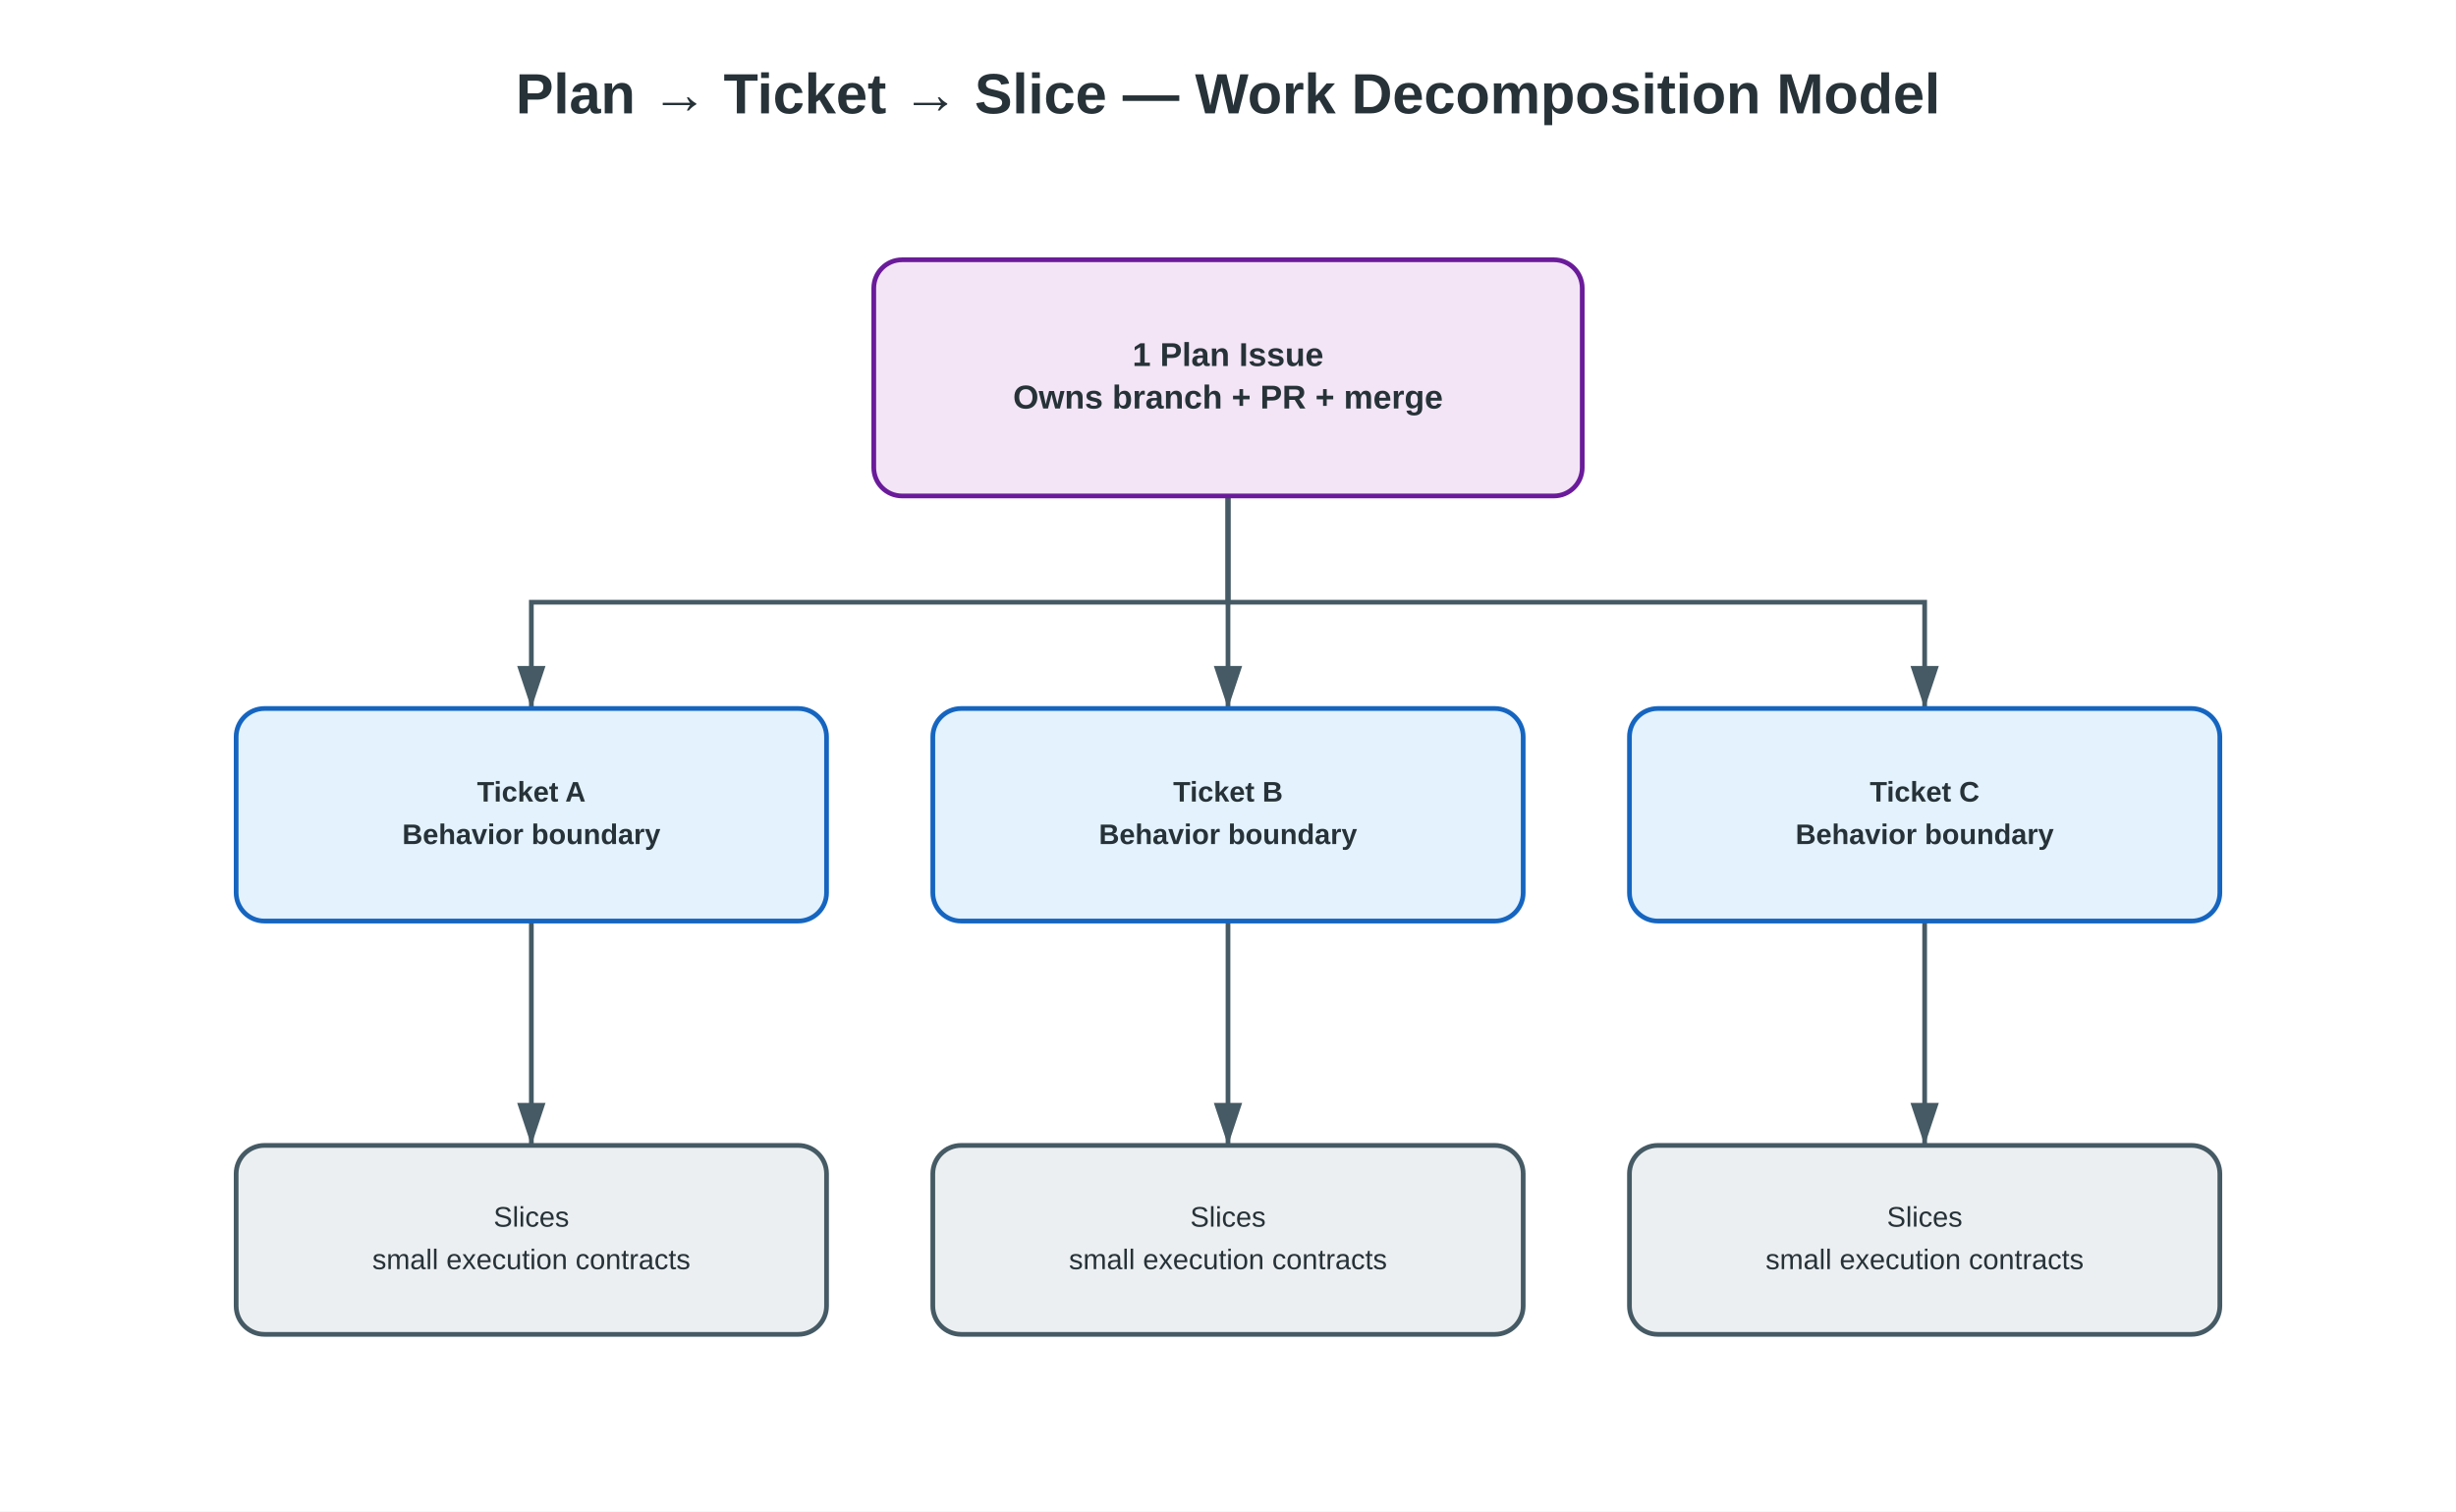
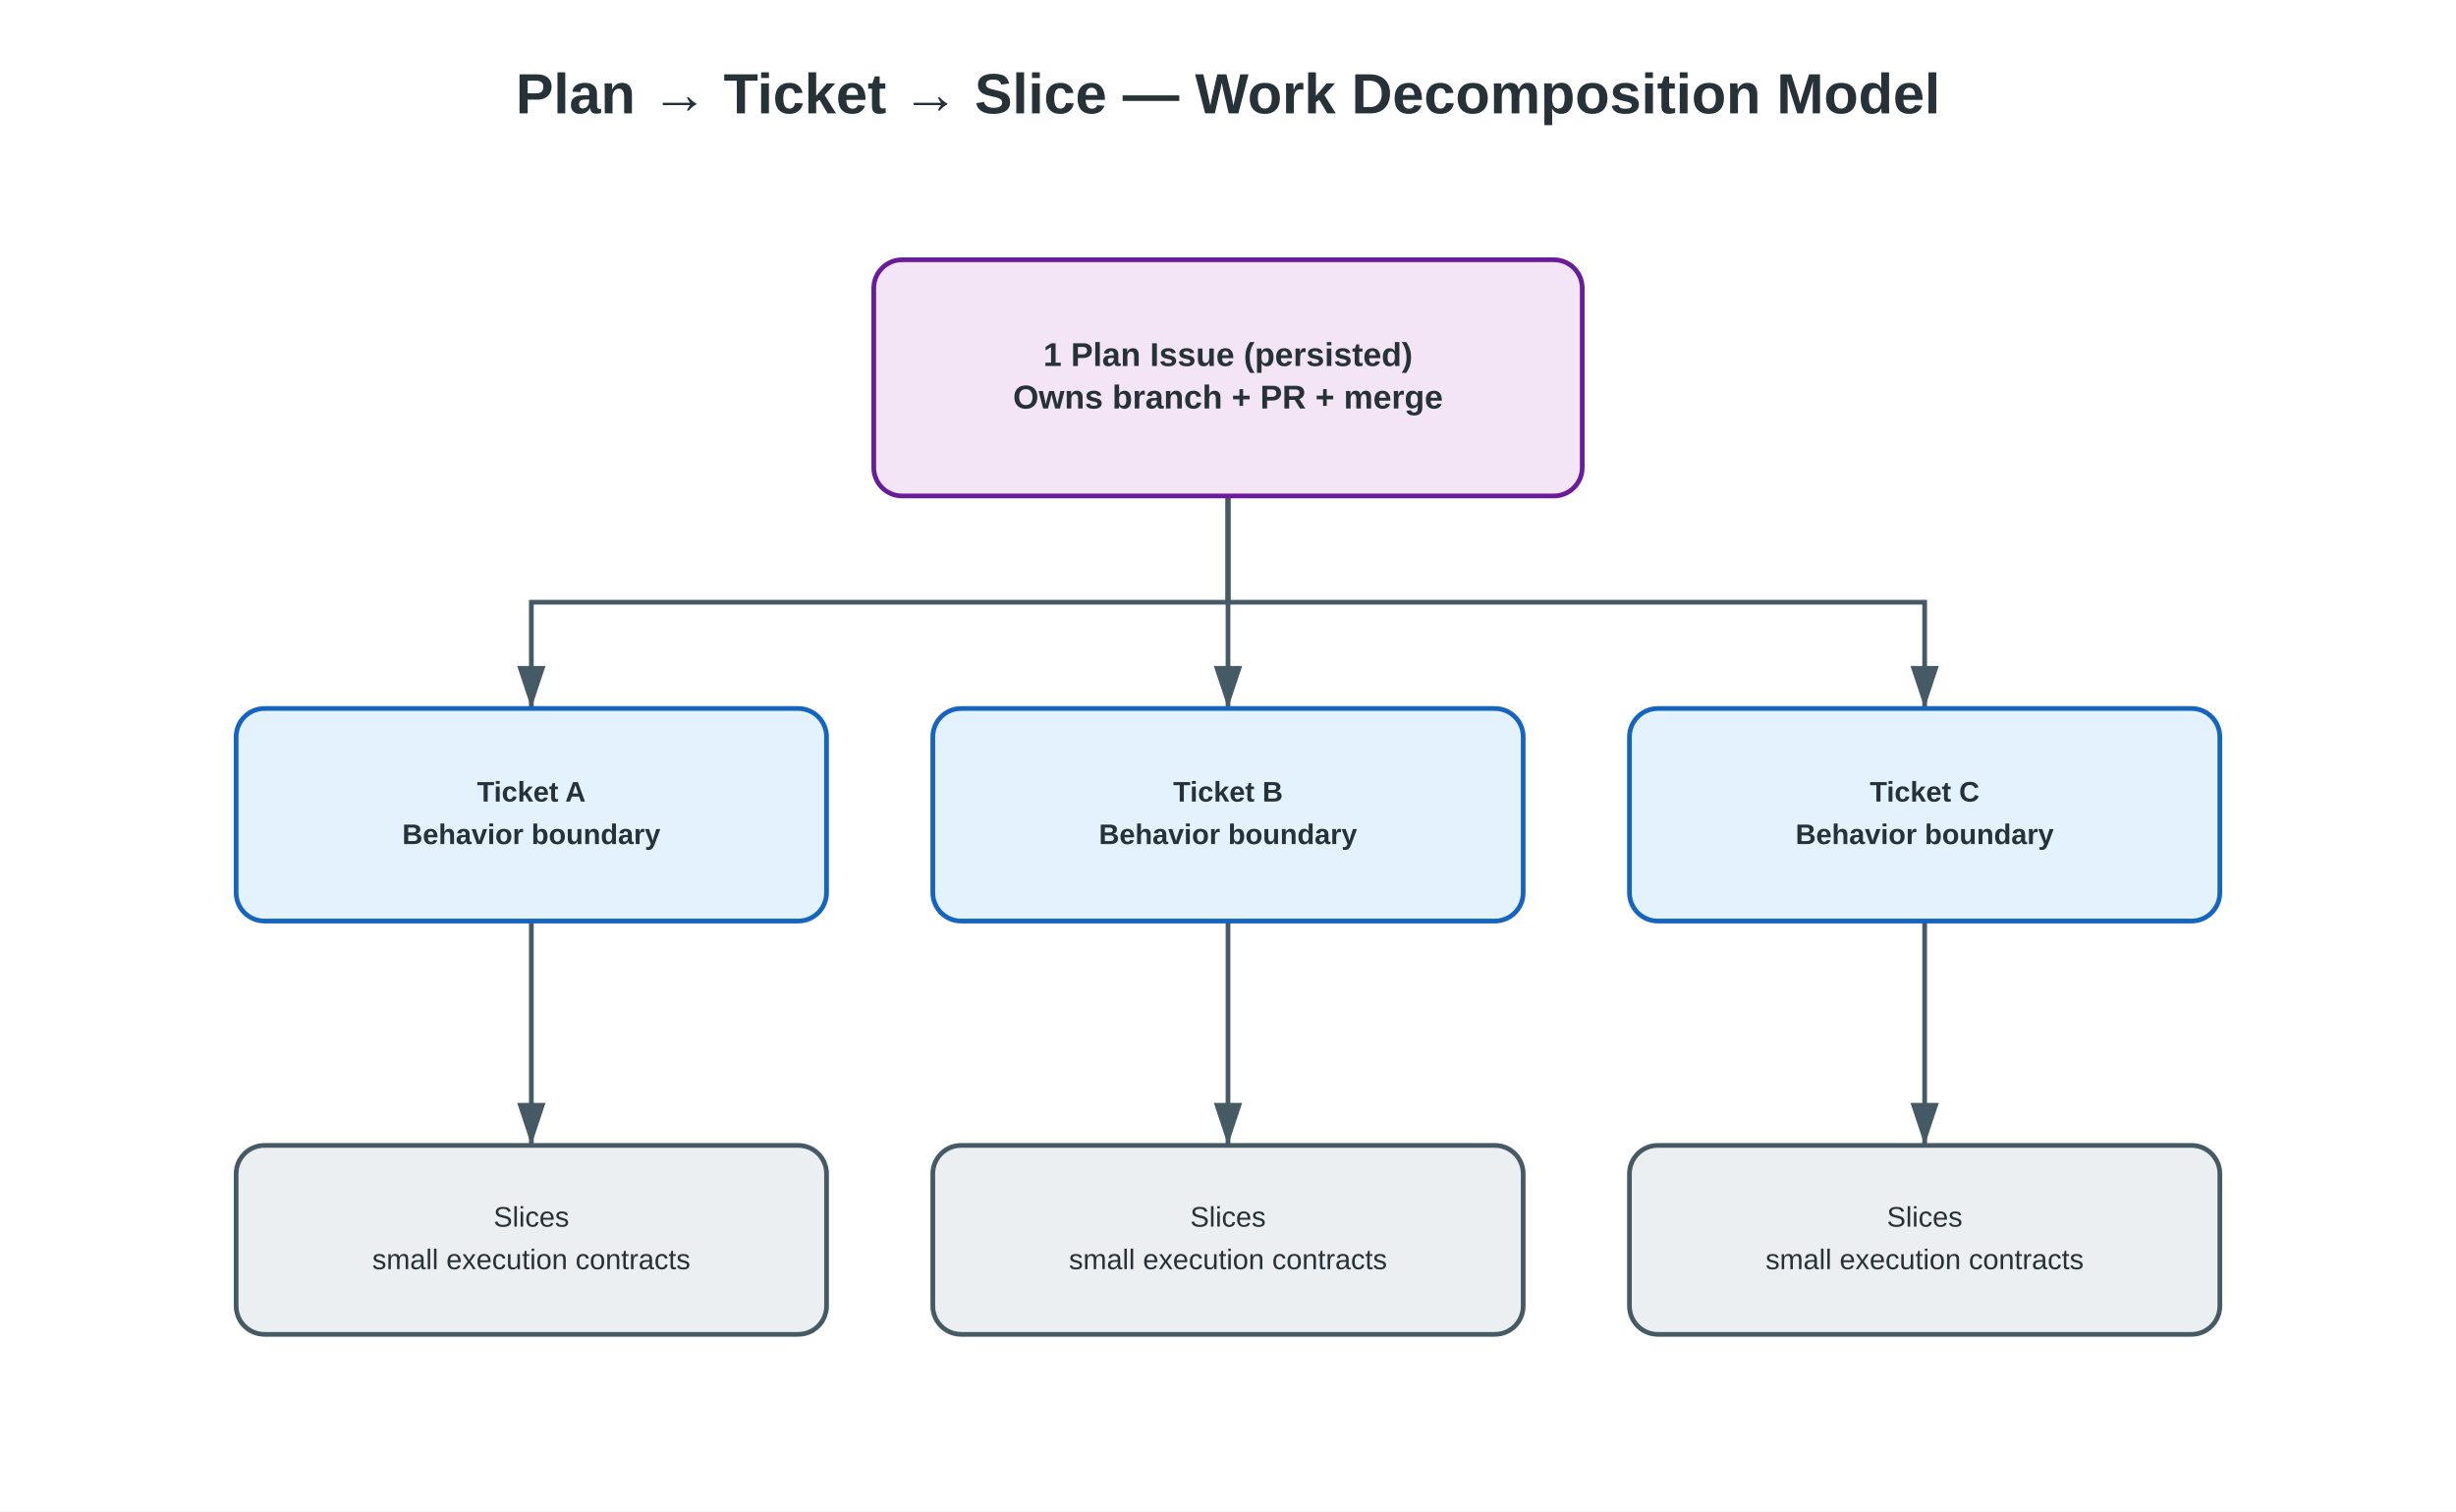
<svg xmlns="http://www.w3.org/2000/svg" width="1040" height="640" viewBox="0 0 1040 640">
  <defs>
    <marker id="arrow" markerWidth="10" markerHeight="10" refX="9" refY="3" orient="auto" markerUnits="strokeWidth">
      <path d="M0,0 L0,6 L9,3 z" fill="#455a64" />
    </marker>
  </defs>
  <rect width="100%" height="100%" fill="#fff" />
  <text x="520" y="48" text-anchor="middle" font-family="Arial" font-size="24" font-weight="700" fill="#263238">Plan → Ticket → Slice — Work Decomposition Model</text>
  <path d="M520,210 V255 H225 V300" fill="none" stroke="#455a64" stroke-width="2" marker-end="url(#arrow)" />
  <path d="M520,210 V255 H520 V300" fill="none" stroke="#455a64" stroke-width="2" marker-end="url(#arrow)" />
  <path d="M520,210 V255 H815 V300" fill="none" stroke="#455a64" stroke-width="2" marker-end="url(#arrow)" />
  <path d="M225,390 V437.5 H225 V485" fill="none" stroke="#455a64" stroke-width="2" marker-end="url(#arrow)" />
  <path d="M520,390 V437.5 H520 V485" fill="none" stroke="#455a64" stroke-width="2" marker-end="url(#arrow)" />
  <path d="M815,390 V437.5 H815 V485" fill="none" stroke="#455a64" stroke-width="2" marker-end="url(#arrow)" />
  <rect x="370" y="110" width="300" height="100" rx="12" fill="#f3e5f5" stroke="#6a1b9a" stroke-width="2" />
-   <text x="520" y="151" text-anchor="middle" dominant-baseline="middle" font-family="Arial" font-size="14" font-weight="700" fill="#263238">1 Plan Issue</text>
+   <text x="520" y="151" text-anchor="middle" dominant-baseline="middle" font-family="Arial" font-size="14" font-weight="700" fill="#263238">1 Plan Issue (persisted)</text>
  <text x="520" y="169" text-anchor="middle" dominant-baseline="middle" font-family="Arial" font-size="14" font-weight="700" fill="#263238">Owns branch + PR + merge</text>
  <rect x="100" y="300" width="250" height="90" rx="12" fill="#e3f2fd" stroke="#1565c0" stroke-width="2" />
  <text x="225" y="336" text-anchor="middle" dominant-baseline="middle" font-family="Arial" font-size="12" font-weight="700" fill="#263238">Ticket A</text>
  <text x="225" y="354" text-anchor="middle" dominant-baseline="middle" font-family="Arial" font-size="12" font-weight="700" fill="#263238">Behavior boundary</text>
  <rect x="395" y="300" width="250" height="90" rx="12" fill="#e3f2fd" stroke="#1565c0" stroke-width="2" />
  <text x="520" y="336" text-anchor="middle" dominant-baseline="middle" font-family="Arial" font-size="12" font-weight="700" fill="#263238">Ticket B</text>
  <text x="520" y="354" text-anchor="middle" dominant-baseline="middle" font-family="Arial" font-size="12" font-weight="700" fill="#263238">Behavior boundary</text>
  <rect x="690" y="300" width="250" height="90" rx="12" fill="#e3f2fd" stroke="#1565c0" stroke-width="2" />
  <text x="815" y="336" text-anchor="middle" dominant-baseline="middle" font-family="Arial" font-size="12" font-weight="700" fill="#263238">Ticket C</text>
  <text x="815" y="354" text-anchor="middle" dominant-baseline="middle" font-family="Arial" font-size="12" font-weight="700" fill="#263238">Behavior boundary</text>
  <rect x="100" y="485" width="250" height="80" rx="12" fill="#eceff1" stroke="#455a64" stroke-width="2" />
  <text x="225" y="516" text-anchor="middle" dominant-baseline="middle" font-family="Arial" font-size="12" font-weight="400" fill="#263238">Slices</text>
  <text x="225" y="534" text-anchor="middle" dominant-baseline="middle" font-family="Arial" font-size="12" font-weight="400" fill="#263238">small execution contracts</text>
  <rect x="395" y="485" width="250" height="80" rx="12" fill="#eceff1" stroke="#455a64" stroke-width="2" />
  <text x="520" y="516" text-anchor="middle" dominant-baseline="middle" font-family="Arial" font-size="12" font-weight="400" fill="#263238">Slices</text>
  <text x="520" y="534" text-anchor="middle" dominant-baseline="middle" font-family="Arial" font-size="12" font-weight="400" fill="#263238">small execution contracts</text>
  <rect x="690" y="485" width="250" height="80" rx="12" fill="#eceff1" stroke="#455a64" stroke-width="2" />
  <text x="815" y="516" text-anchor="middle" dominant-baseline="middle" font-family="Arial" font-size="12" font-weight="400" fill="#263238">Slices</text>
  <text x="815" y="534" text-anchor="middle" dominant-baseline="middle" font-family="Arial" font-size="12" font-weight="400" fill="#263238">small execution contracts</text>
</svg>
